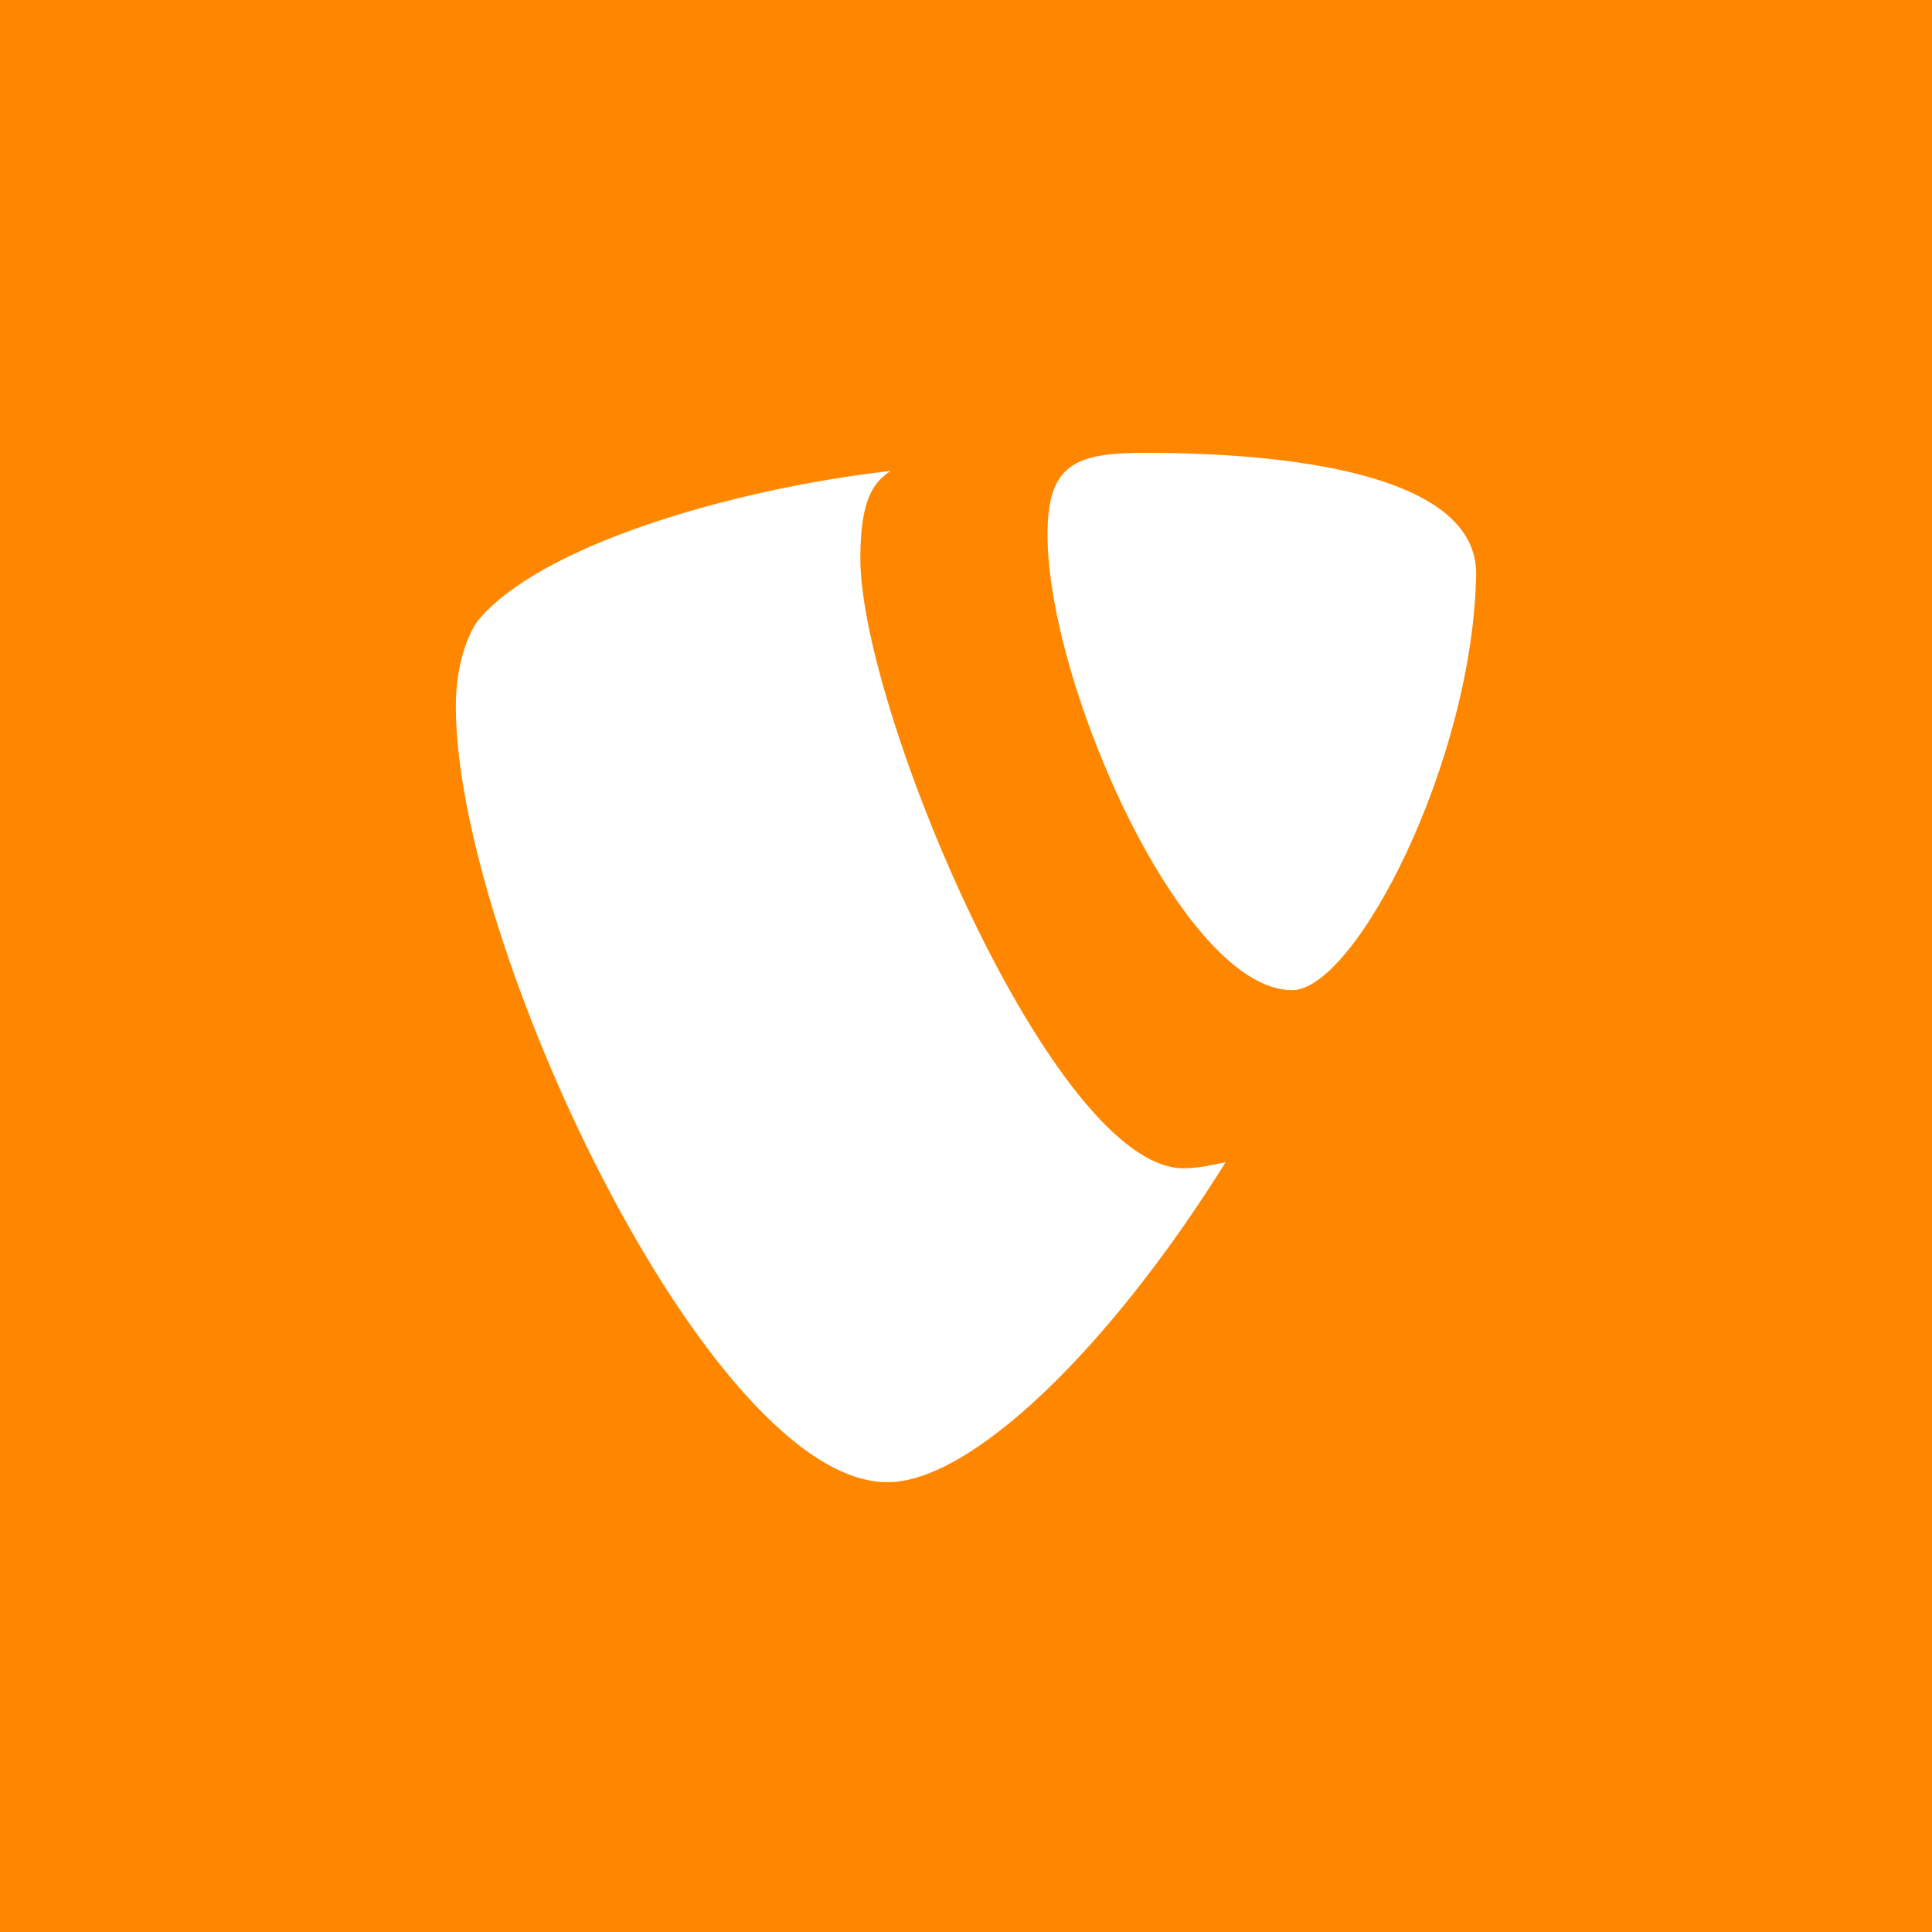
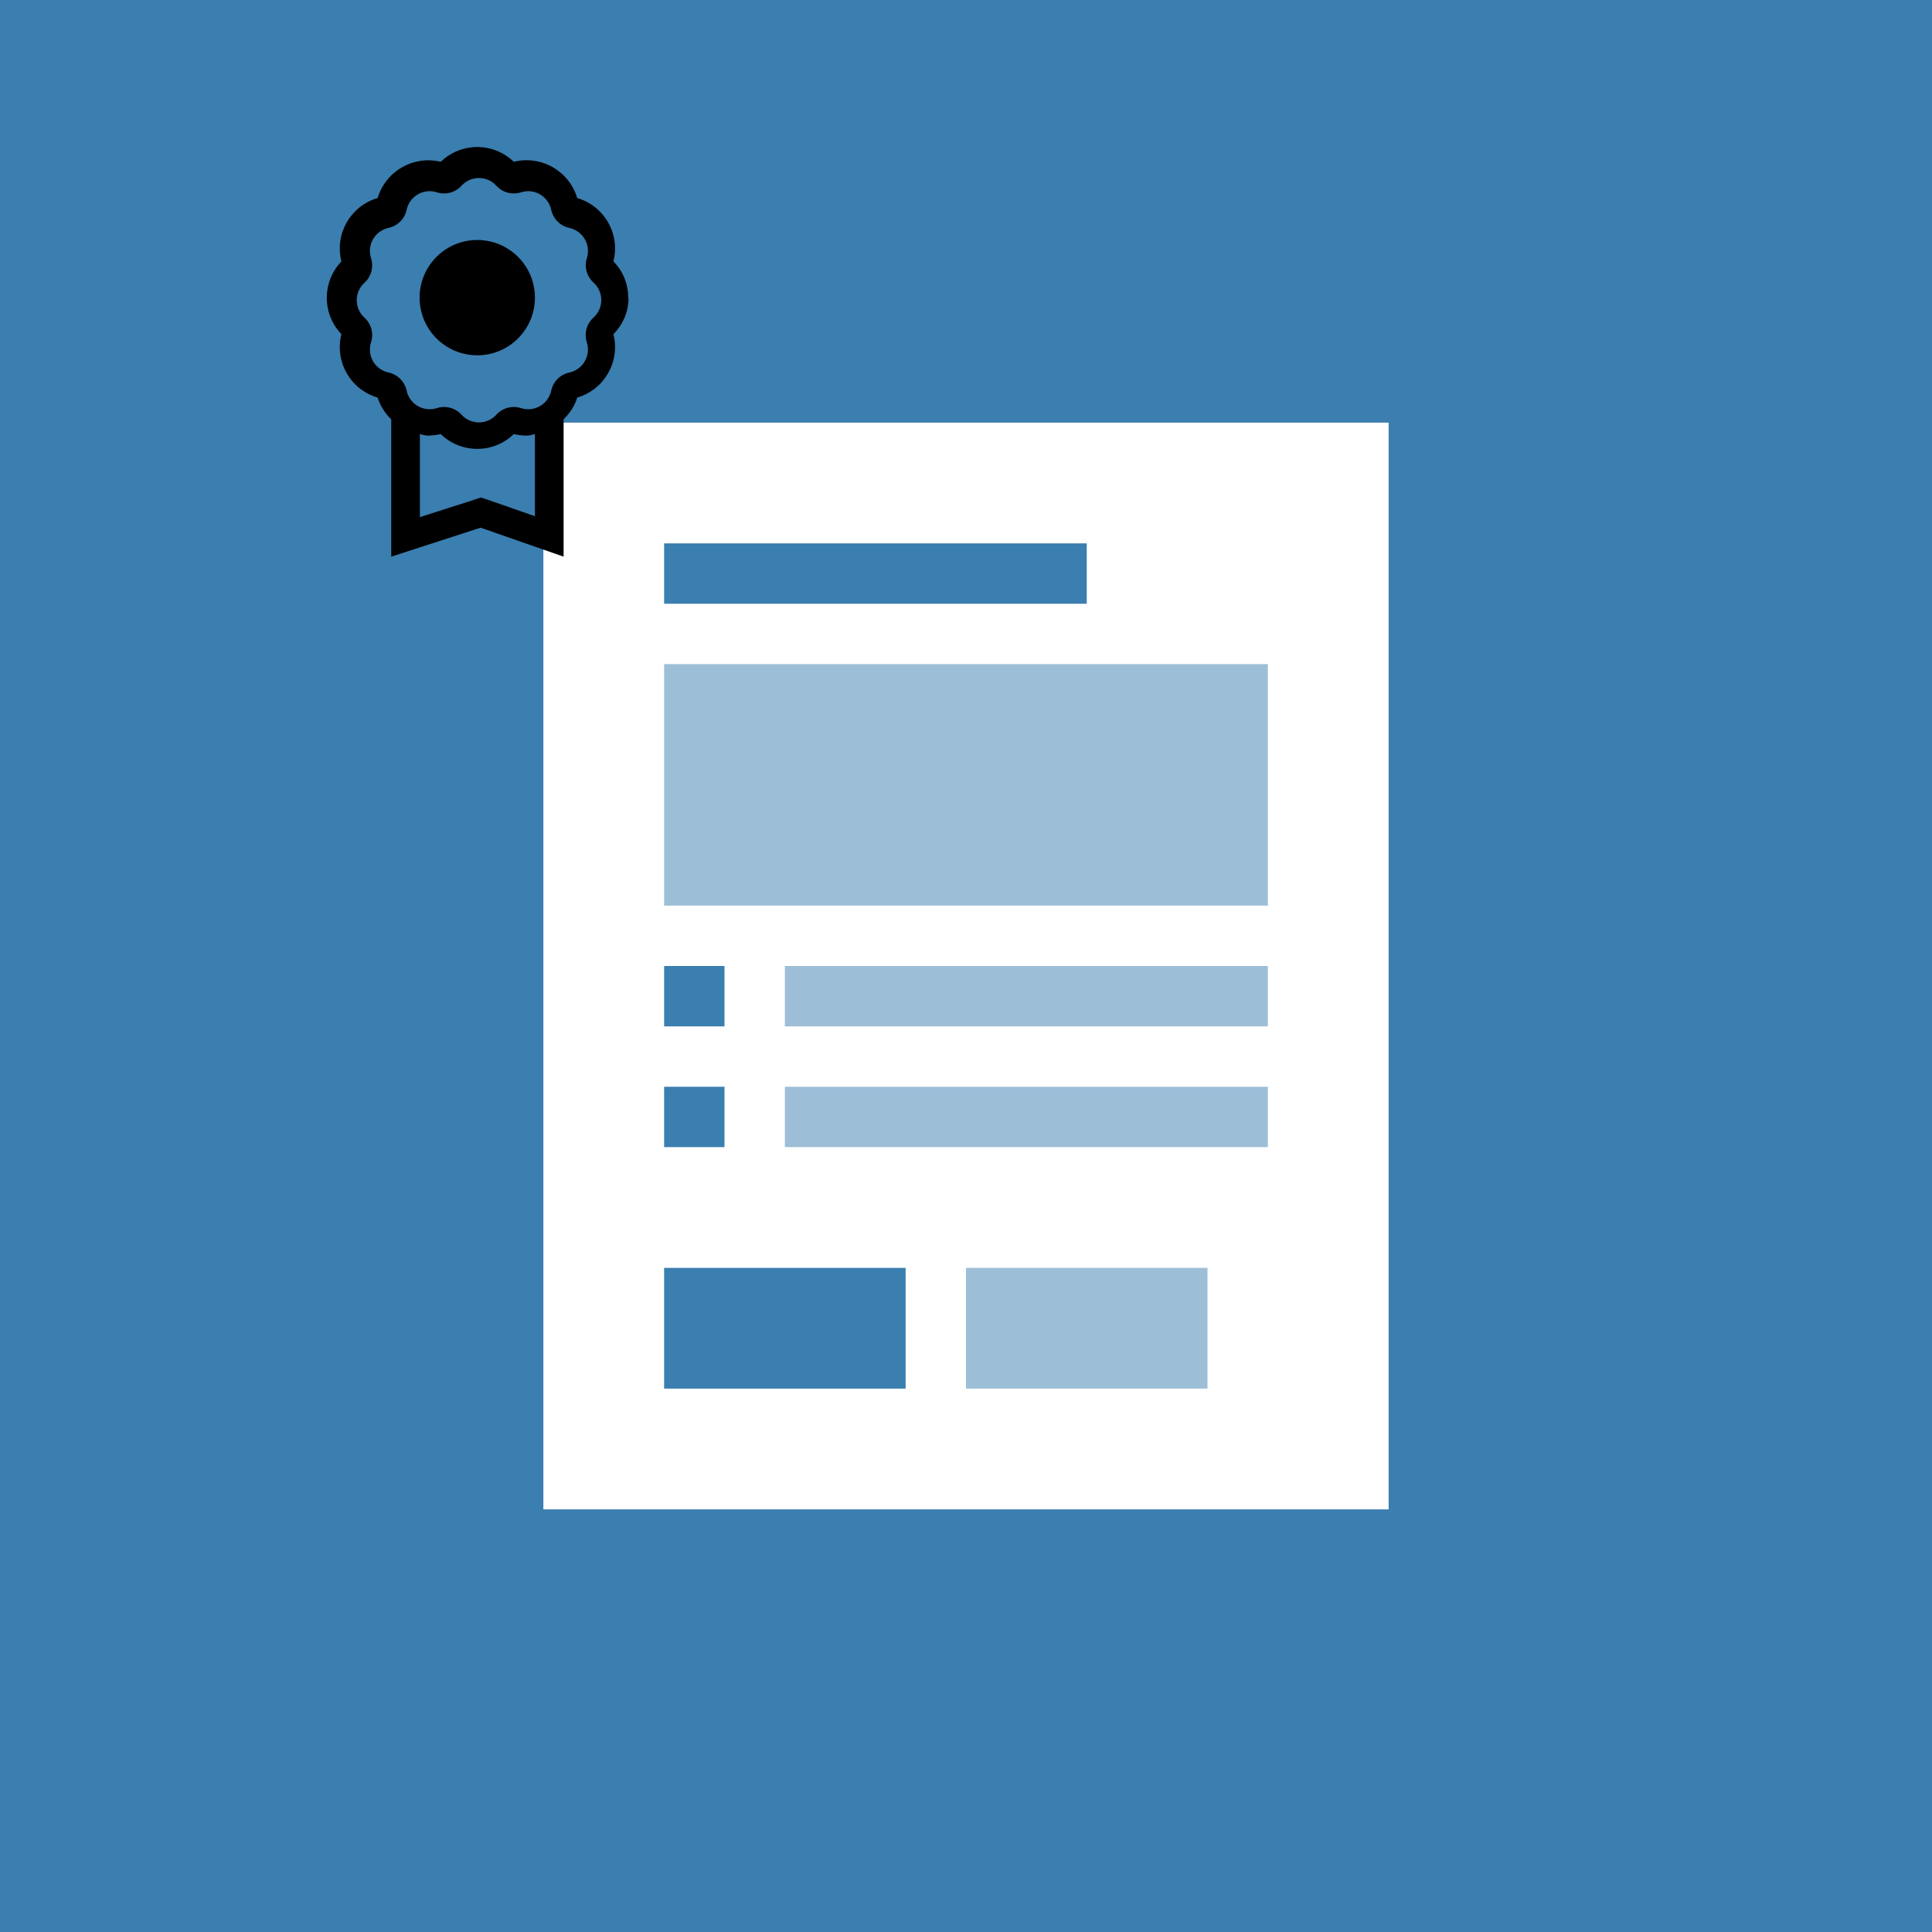
- <svg xmlns="http://www.w3.org/2000/svg" viewBox="0 0 64 64">
-   <path fill="#FF8700" d="M0 0h64v64H0z" />
-   <path fill="#FFF" d="M42.8 32.8c-3.6 0-8.1-10.1-8.1-15.1 0-2.3.9-2.7 3.2-2.7 5.5 0 11 .9 11 4-.1 6.2-4 13.8-6.1 13.8zM28.5 18.5c0 5 6.4 20.2 10.7 20.2.5 0 .9-.1 1.4-.2-3.8 6.1-8.4 10.6-11.2 10.6-5.9 0-14.3-17.9-14.3-25.7 0-1.2.3-2.2.7-2.8 2-2.5 8.4-4.4 13.7-5-.6.4-1 1-1 2.9z" />
+ <svg xmlns="http://www.w3.org/2000/svg" fill="#3b7eb0" viewBox="0 0 64 64">
+   <path d="M0 0h64v64H0z" />
+   <path fill="#fff" d="M18 14h28v36H18Z" />
+   <path d="M22 42h8v4h-8zm0-24h14v2H22zm0 14h2v2h-2zm0 4h2v2h-2z" />
+   <path opacity=".5" d="M32 42h8v4h-8zm-6-10h16v2H26zm0 4h16v2H26zm-4-14h20v8H22z" />
+   <path fill="#000" d="M20.81 9.86c0-.45-.17-.88-.49-1.2a1.74 1.74 0 0 0-1.2-2.1 1.75 1.75 0 0 0-2.1-1.2 1.74 1.74 0 0 0-2.42 0 1.75 1.75 0 0 0-2.09 1.2 1.74 1.74 0 0 0-1.2 2.1 1.74 1.74 0 0 0 0 2.41 1.74 1.74 0 0 0 1.2 2.1 1.71 1.71 0 0 0 .45.72v4.55l2.96-.96 2.75.96v-4.55c.2-.2.37-.44.45-.72a1.74 1.74 0 0 0 1.2-2.1c.32-.32.5-.75.5-1.2zm-4.58 6.72-.3-.1-.3.1-1.72.55v-2.75c.09.02.17.05.27.05a2 2 0 0 0 .42-.05 1.74 1.74 0 0 0 2.42 0c.14.03.28.05.43.05.1 0 .18-.03.27-.05v2.72zm3.43-6.06a.78.78 0 0 0-.22.82.78.78 0 0 1-.58 1 .78.78 0 0 0-.6.6.78.78 0 0 1-1 .58.78.78 0 0 0-.82.22.78.78 0 0 1-1.15 0 .78.78 0 0 0-.82-.22.78.78 0 0 1-1-.58.78.78 0 0 0-.6-.6.78.78 0 0 1-.58-1 .78.78 0 0 0-.22-.82.78.78 0 0 1 0-1.15.78.78 0 0 0 .22-.82.78.78 0 0 1 .58-1 .78.78 0 0 0 .6-.6.78.78 0 0 1 1-.58.78.78 0 0 0 .82-.22.78.78 0 0 1 1.15 0 .78.78 0 0 0 .82.22.78.78 0 0 1 1 .58.78.78 0 0 0 .6.6.78.78 0 0 1 .58 1 .78.78 0 0 0 .22.81.78.78 0 0 1 0 1.16z" />
+   <circle fill="#000" cx="15.81" cy="9.86" r="1.91" />
</svg>
